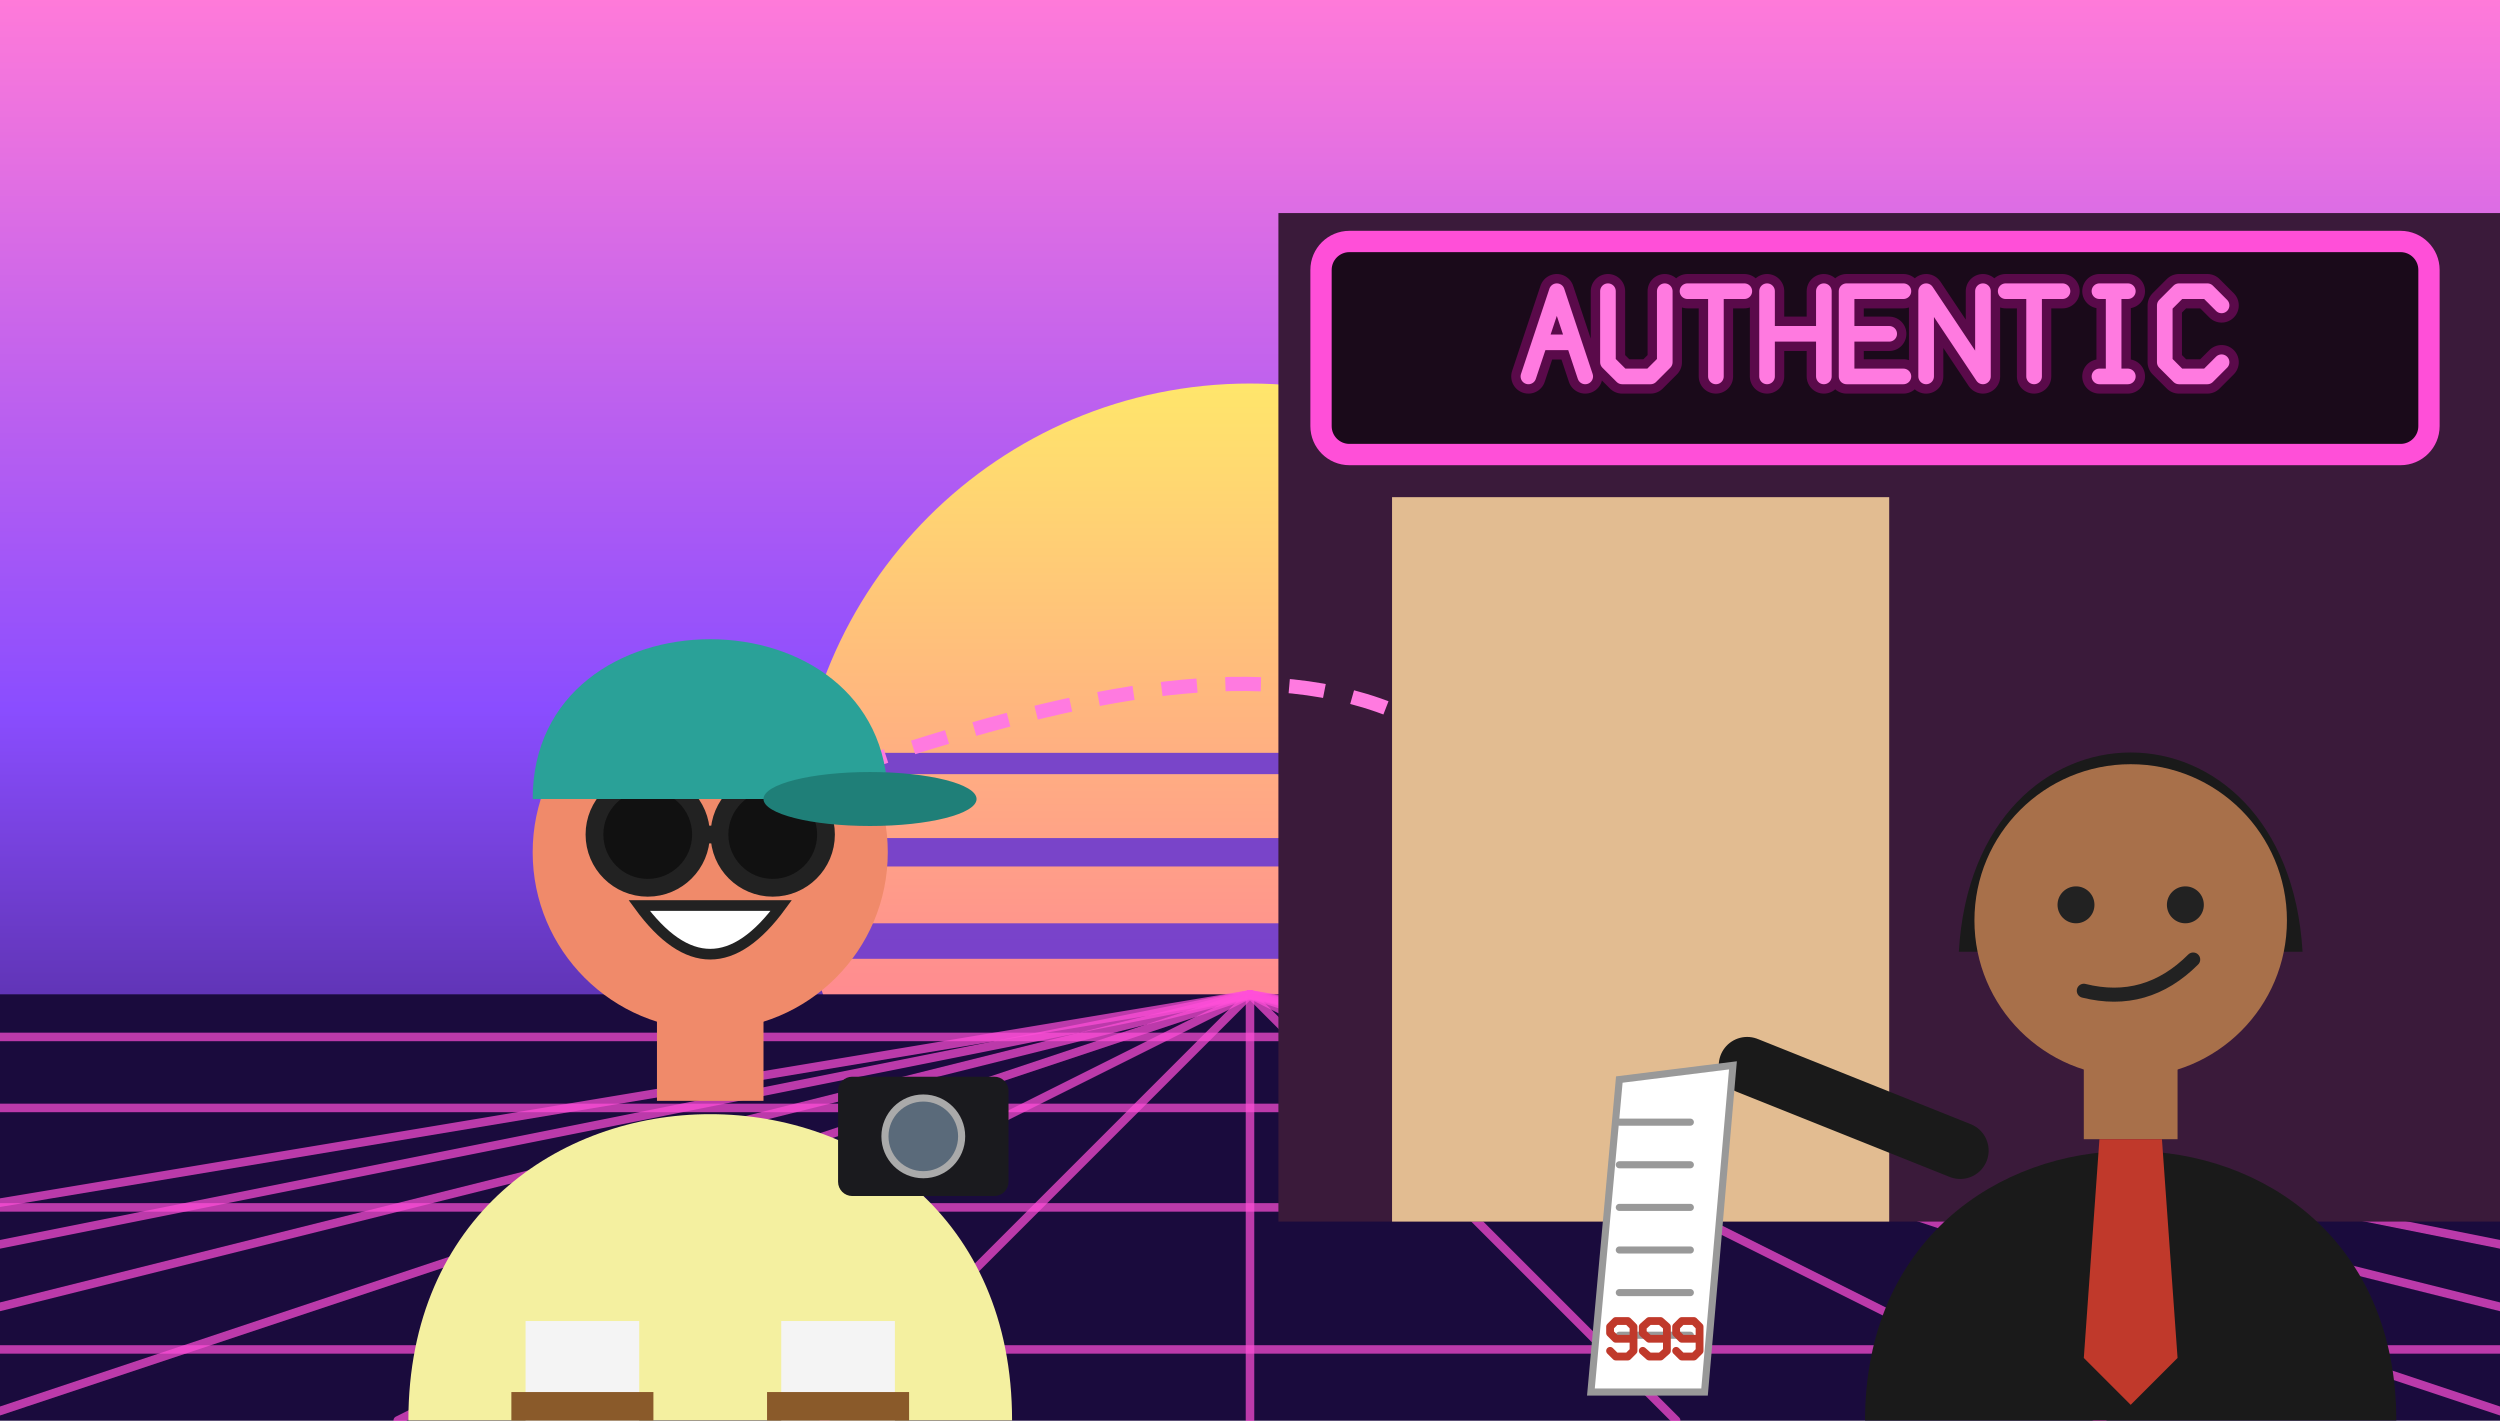
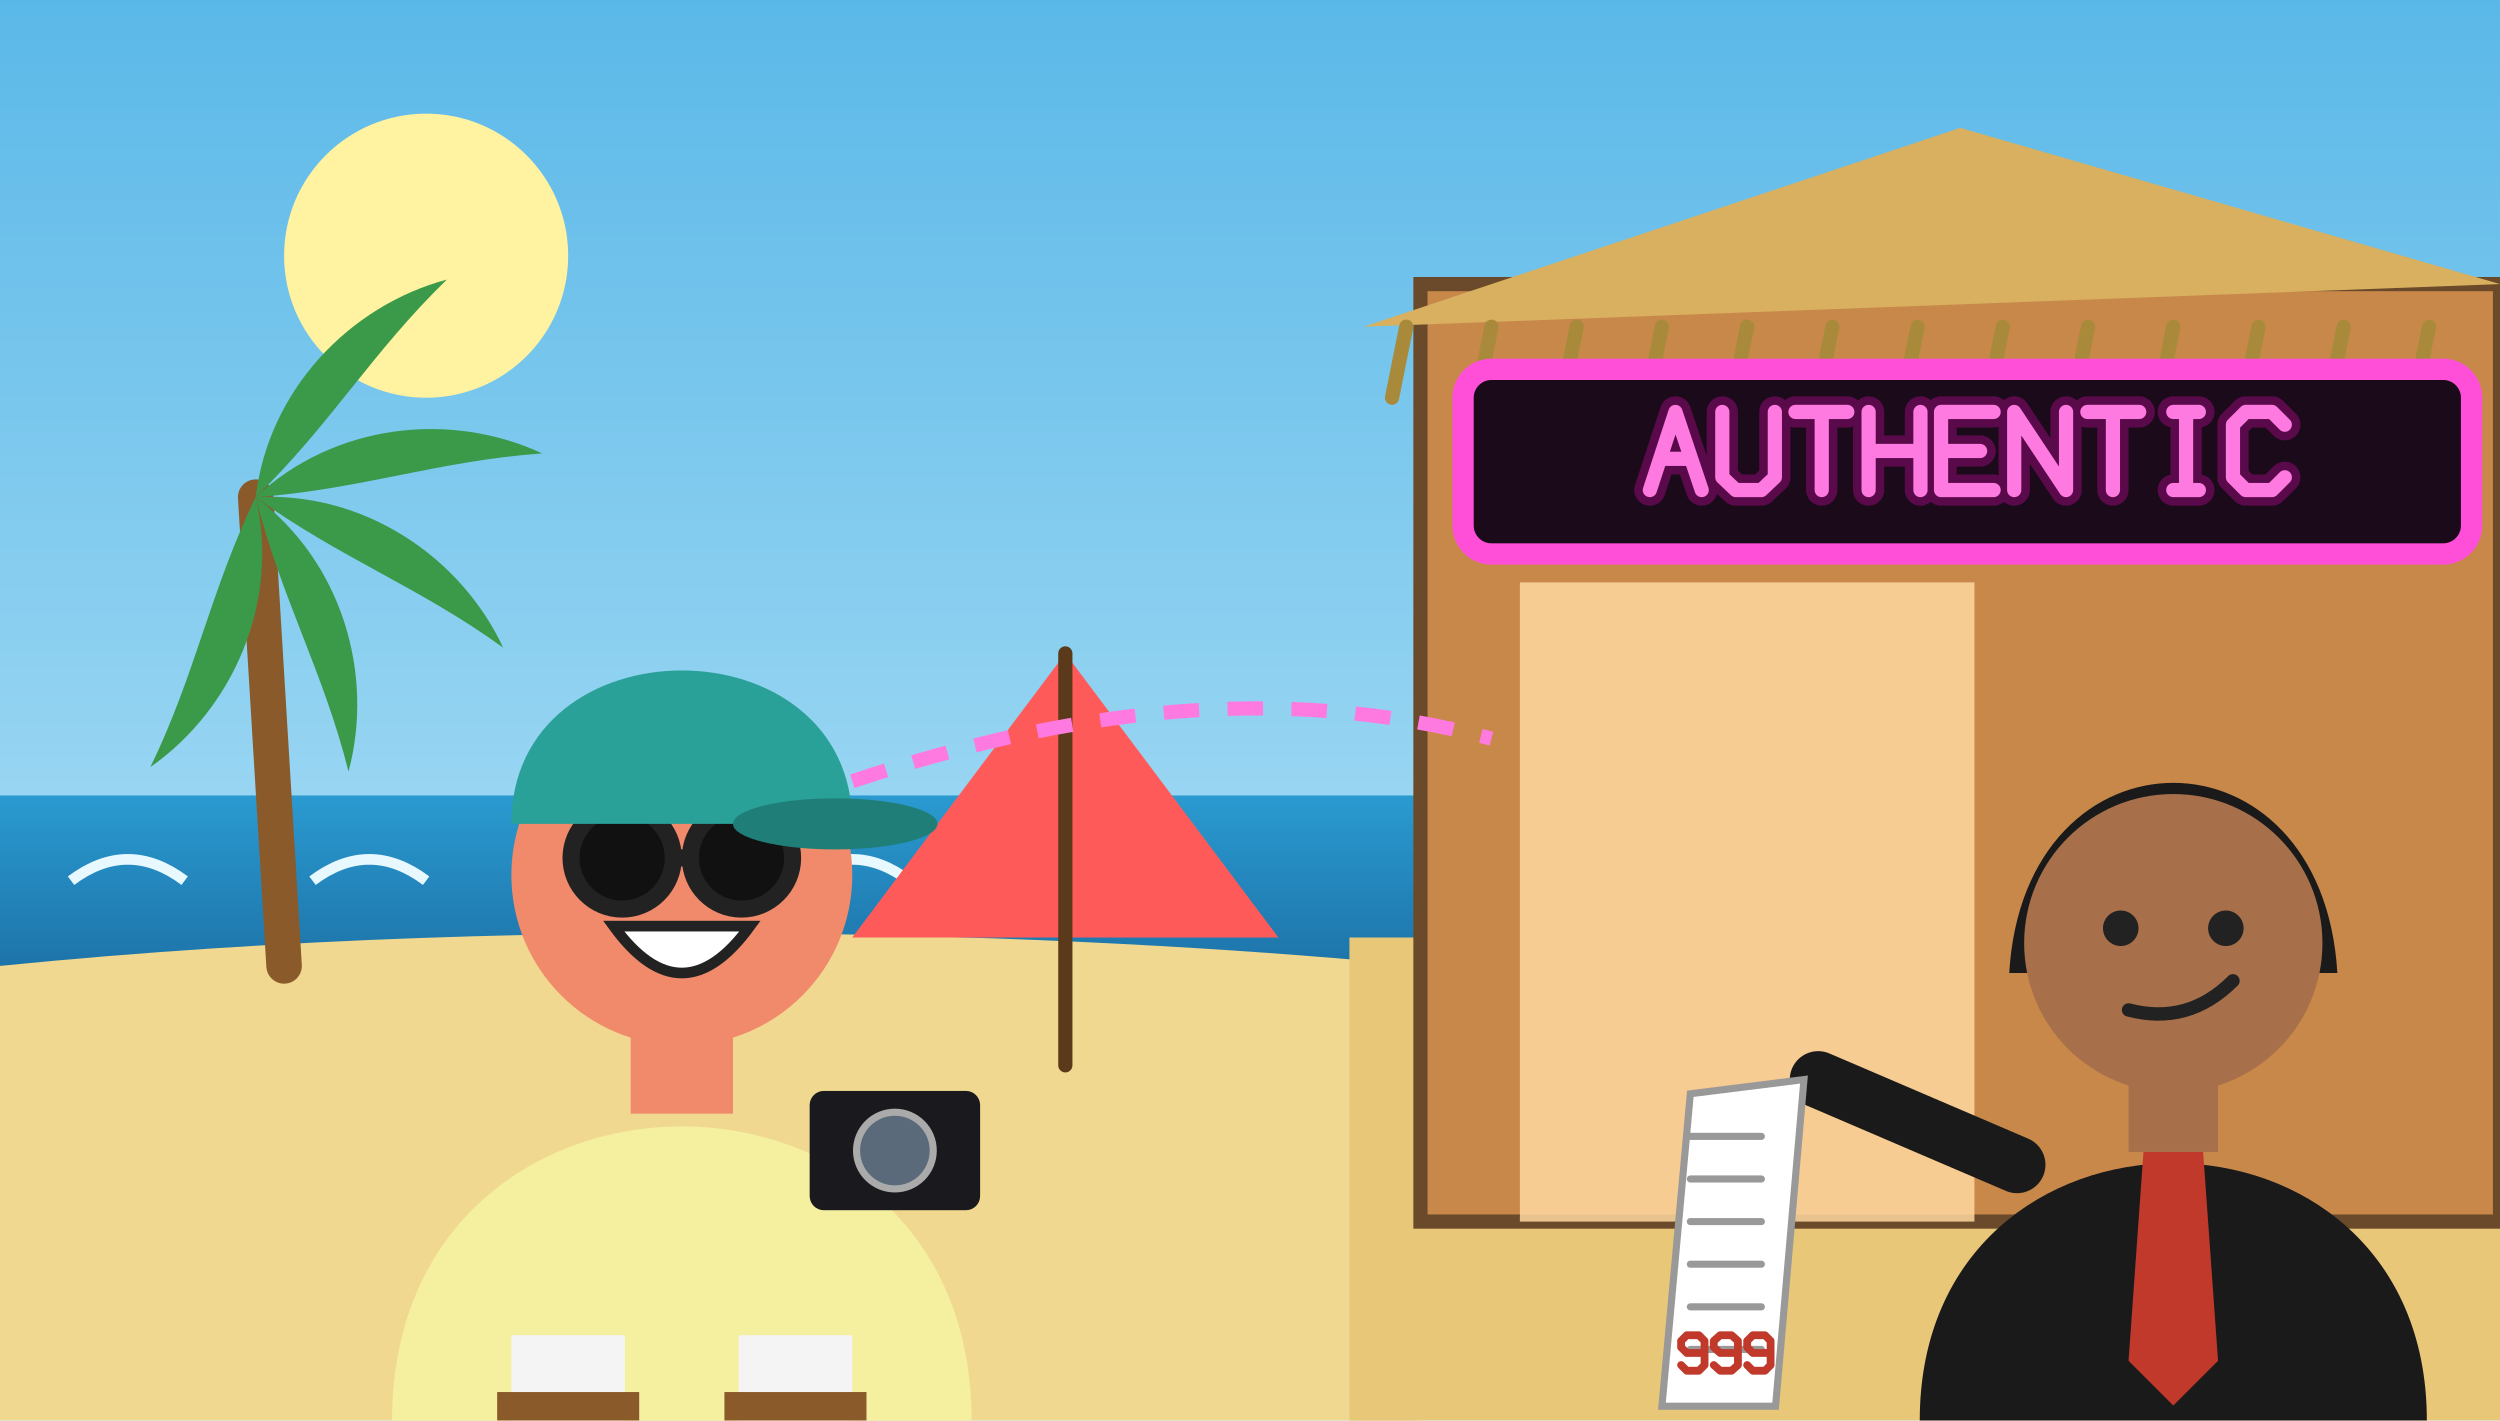
<svg xmlns="http://www.w3.org/2000/svg" viewBox="0 0 352 200" width="352" height="200">
  <defs>
    <linearGradient id="bg" x1="0" y1="0" x2="0" y2="1">
-       <stop offset="0.00" stop-color="#ff7ad9" stop-opacity="1" />
-       <stop offset="0.50" stop-color="#8a4dff" stop-opacity="1" />
-       <stop offset="1.00" stop-color="#22104a" stop-opacity="1" />
+       <stop offset="0.00" stop-color="#5ab8e8" stop-opacity="1" />
+       <stop offset="1.00" stop-color="#c8ecfa" stop-opacity="1" />
    </linearGradient>
-     <linearGradient id="sun" x1="0" y1="0" x2="0" y2="1">
-       <stop offset="0.00" stop-color="#ffe66b" stop-opacity="1" />
-       <stop offset="1.00" stop-color="#ff5fa2" stop-opacity="1" />
+     <linearGradient id="sea" x1="0" y1="0" x2="0" y2="1">
+       <stop offset="0.00" stop-color="#2a9ad0" stop-opacity="1" />
+       <stop offset="1.00" stop-color="#1a6aa0" stop-opacity="1" />
    </linearGradient>
  </defs>
  <rect x="0" y="0" width="352" height="200" fill="url(#bg)" />
-   <circle cx="176.0" cy="118.0" r="64.0" fill="url(#sun)" />
-   <rect x="100" y="106" width="152" height="3" fill="#6a3ad0" opacity="0.9" />
-   <rect x="100" y="118" width="152" height="4" fill="#6a3ad0" opacity="0.9" />
-   <rect x="100" y="130" width="152" height="5" fill="#6a3ad0" opacity="0.9" />
-   <rect x="100" y="142" width="152" height="6" fill="#6a3ad0" opacity="0.9" />
-   <rect x="100" y="154" width="152" height="7" fill="#6a3ad0" opacity="0.9" />
-   <rect x="0" y="140" width="352" height="60" fill="#1a0b3d" />
-   <path d="M176 140 L-184 200" fill="none" stroke="#ff4fd8" stroke-width="1.2" stroke-linecap="round" stroke-linejoin="round" opacity="0.7" />
-   <path d="M176 140 L-124 200" fill="none" stroke="#ff4fd8" stroke-width="1.2" stroke-linecap="round" stroke-linejoin="round" opacity="0.7" />
-   <path d="M176 140 L-64 200" fill="none" stroke="#ff4fd8" stroke-width="1.2" stroke-linecap="round" stroke-linejoin="round" opacity="0.7" />
-   <path d="M176 140 L-4 200" fill="none" stroke="#ff4fd8" stroke-width="1.2" stroke-linecap="round" stroke-linejoin="round" opacity="0.7" />
-   <path d="M176 140 L56 200" fill="none" stroke="#ff4fd8" stroke-width="1.2" stroke-linecap="round" stroke-linejoin="round" opacity="0.7" />
-   <path d="M176 140 L116 200" fill="none" stroke="#ff4fd8" stroke-width="1.2" stroke-linecap="round" stroke-linejoin="round" opacity="0.7" />
-   <path d="M176 140 L176 200" fill="none" stroke="#ff4fd8" stroke-width="1.2" stroke-linecap="round" stroke-linejoin="round" opacity="0.7" />
-   <path d="M176 140 L236 200" fill="none" stroke="#ff4fd8" stroke-width="1.2" stroke-linecap="round" stroke-linejoin="round" opacity="0.7" />
-   <path d="M176 140 L296 200" fill="none" stroke="#ff4fd8" stroke-width="1.2" stroke-linecap="round" stroke-linejoin="round" opacity="0.7" />
-   <path d="M176 140 L356 200" fill="none" stroke="#ff4fd8" stroke-width="1.2" stroke-linecap="round" stroke-linejoin="round" opacity="0.7" />
-   <path d="M176 140 L416 200" fill="none" stroke="#ff4fd8" stroke-width="1.2" stroke-linecap="round" stroke-linejoin="round" opacity="0.7" />
-   <path d="M176 140 L476 200" fill="none" stroke="#ff4fd8" stroke-width="1.2" stroke-linecap="round" stroke-linejoin="round" opacity="0.7" />
-   <path d="M176 140 L536 200" fill="none" stroke="#ff4fd8" stroke-width="1.2" stroke-linecap="round" stroke-linejoin="round" opacity="0.7" />
-   <path d="M0 146 L352 146" fill="none" stroke="#ff4fd8" stroke-width="1.2" stroke-linecap="round" stroke-linejoin="round" opacity="0.7" />
-   <path d="M0 156 L352 156" fill="none" stroke="#ff4fd8" stroke-width="1.2" stroke-linecap="round" stroke-linejoin="round" opacity="0.7" />
-   <path d="M0 170 L352 170" fill="none" stroke="#ff4fd8" stroke-width="1.2" stroke-linecap="round" stroke-linejoin="round" opacity="0.7" />
-   <path d="M0 190 L352 190" fill="none" stroke="#ff4fd8" stroke-width="1.2" stroke-linecap="round" stroke-linejoin="round" opacity="0.7" />
-   <rect x="180" y="30" width="172" height="142" fill="#3a1a3a" />
-   <rect x="196" y="70" width="70" height="102" fill="#ffd8a0" opacity="0.85" />
-   <rect x="186" y="34" width="156" height="30" fill="#1a0a1a" rx="4" stroke="#ff4fd8" stroke-width="3" />
-   <path d="M215.2 53.0 L219.2 41.0 L223.2 53.0 M217.2 48.2 L221.2 48.2 M226.4 41.0 L226.4 51.0 L228.4 53.0 L232.4 53.0 L234.4 51.0 L234.4 41.0 M237.6 41.0 L245.6 41.0 M241.6 41.0 L241.6 53.0 M248.8 41.0 L248.8 53.0 M256.8 41.0 L256.8 53.0 M248.8 47.0 L256.8 47.0 M268.0 41.0 L260.0 41.0 L260.0 53.0 L268.0 53.0 M260.0 47.0 L266.0 47.0 M271.2 53.0 L271.2 41.0 L279.2 53.0 L279.2 41.0 M282.4 41.0 L290.4 41.0 M286.4 41.0 L286.4 53.0 M295.6 41.0 L299.6 41.0 M297.6 41.0 L297.6 53.0 M295.6 53.0 L299.6 53.0 M312.8 43.0 L310.8 41.0 L306.8 41.0 L304.8 43.0 L304.8 51.0 L306.8 53.0 L310.8 53.0 L312.8 51.0 " fill="none" stroke="#5a0a4a" stroke-width="4.84" stroke-linecap="round" stroke-linejoin="round" />
-   <path d="M215.2 53.0 L219.2 41.0 L223.2 53.0 M217.2 48.2 L221.2 48.2 M226.4 41.0 L226.4 51.0 L228.4 53.0 L232.4 53.0 L234.4 51.0 L234.4 41.0 M237.6 41.0 L245.6 41.0 M241.6 41.0 L241.6 53.0 M248.8 41.0 L248.8 53.0 M256.8 41.0 L256.8 53.0 M248.8 47.0 L256.8 47.0 M268.0 41.0 L260.0 41.0 L260.0 53.0 L268.0 53.0 M260.0 47.0 L266.0 47.0 M271.2 53.0 L271.2 41.0 L279.2 53.0 L279.2 41.0 M282.4 41.0 L290.4 41.0 M286.4 41.0 L286.4 53.0 M295.6 41.0 L299.6 41.0 M297.6 41.0 L297.6 53.0 M295.6 53.0 L299.6 53.0 M312.8 43.0 L310.8 41.0 L306.8 41.0 L304.8 43.0 L304.8 51.0 L306.8 53.0 L310.8 53.0 L312.8 51.0 " fill="none" stroke="#ff7ae0" stroke-width="2.2" stroke-linecap="round" stroke-linejoin="round" />
-   <path d="M120 108 C 150 98 176 92 196 100" fill="none" stroke="#ff7ae0" stroke-width="2" stroke-dasharray="5 4" />
-   <path d="M57.5 200.0 C 57.5 142.5 142.5 142.5 142.5 200.0 Z" fill="#f4f0a0" />
-   <rect x="92.5" y="140.0" width="15.0" height="15.0" fill="#f08a6a" />
-   <circle cx="100.0" cy="120.0" r="25.0" fill="#f08a6a" />
-   <circle cx="91.2" cy="117.5" r="3.0" fill="#222" />
-   <circle cx="108.8" cy="117.5" r="3.0" fill="#222" />
-   <path d="M90.0 127.5 L 110.0 127.5 Q 100.0 141.2 90.0 127.5 Z" fill="#fff" stroke="#222" stroke-width="1.5" />
-   <circle cx="91.2" cy="117.5" r="7.5" fill="#111" stroke="#222" stroke-width="2.5" />
-   <circle cx="108.8" cy="117.5" r="7.5" fill="#111" stroke="#222" stroke-width="2.5" />
-   <path d="M98.8 117.5 L101.2 117.5" fill="none" stroke="#222" stroke-width="2.5" stroke-linecap="round" stroke-linejoin="round" />
-   <path d="M75.0 112.5 C 75.0 82.5 125.0 82.5 125.0 112.5 Z" fill="#2aa198" />
-   <ellipse cx="122.5" cy="112.5" rx="15.0" ry="3.8" fill="#1f7f78" />
-   <rect x="74" y="186" width="16" height="14" fill="#f4f4f4" />
-   <rect x="72" y="196" width="20" height="4" fill="#8a5a2a" />
-   <rect x="110" y="186" width="16" height="14" fill="#f4f4f4" />
-   <rect x="108" y="196" width="20" height="4" fill="#8a5a2a" />
-   <rect x="118.0" y="151.6" width="24.0" height="16.8" fill="#1a1a1e" rx="2" />
-   <circle cx="130.0" cy="160.0" r="5.4" fill="#5a6a7a" stroke="#aaa" stroke-width="1" />
-   <path d="M262.6 200.0 C 262.6 149.4 337.4 149.4 337.4 200.0 Z" fill="#1a1a1a" />
-   <rect x="293.4" y="147.2" width="13.2" height="13.2" fill="#a8704a" />
-   <polygon points="295.6,160.4 304.4,160.4 306.6,191.2 300.0,197.8 293.4,191.2" fill="#c0392b" />
-   <path d="M275.8 134.0 C 278.0 96.6 322.0 96.6 324.2 134.0 Z" fill="#1a1a1a" />
-   <circle cx="300.0" cy="129.6" r="22.0" fill="#a8704a" />
-   <circle cx="292.3" cy="127.4" r="2.6" fill="#222" />
-   <circle cx="307.7" cy="127.4" r="2.6" fill="#222" />
-   <path d="M293.4 139.5 Q 302.2 141.7 308.8 135.1" fill="none" stroke="#222" stroke-width="1.98" stroke-linecap="round" stroke-linejoin="round" />
-   <path d="M276 162 L246 150" fill="none" stroke="#1a1a1a" stroke-width="8" stroke-linecap="round" stroke-linejoin="round" />
-   <path d="M244 150 L228 152 L224 196 L240 196 Z" fill="#ffffff" stroke="#999" stroke-width="1" />
-   <path d="M228 158 L238 158" fill="none" stroke="#999" stroke-width="1" stroke-linecap="round" stroke-linejoin="round" />
-   <path d="M228 164 L238 164" fill="none" stroke="#999" stroke-width="1" stroke-linecap="round" stroke-linejoin="round" />
-   <path d="M228 170 L238 170" fill="none" stroke="#999" stroke-width="1" stroke-linecap="round" stroke-linejoin="round" />
-   <path d="M228 176 L238 176" fill="none" stroke="#999" stroke-width="1" stroke-linecap="round" stroke-linejoin="round" />
-   <path d="M228 182 L238 182" fill="none" stroke="#999" stroke-width="1" stroke-linecap="round" stroke-linejoin="round" />
-   <path d="M228 188 L238 188" fill="none" stroke="#999" stroke-width="1" stroke-linecap="round" stroke-linejoin="round" />
-   <path d="M226.7 190.2 L227.5 191.0 L229.2 191.0 L230.0 190.2 L230.0 186.8 L229.2 186.0 L227.5 186.0 L226.7 186.8 L226.7 187.7 L227.5 188.5 L230.0 188.5 M231.3 190.2 L232.2 191.0 L233.8 191.0 L234.7 190.2 L234.7 186.8 L233.8 186.0 L232.2 186.0 L231.3 186.8 L231.3 187.7 L232.2 188.5 L234.7 188.5 M236.0 190.2 L236.8 191.0 L238.5 191.0 L239.3 190.2 L239.3 186.8 L238.5 186.0 L236.8 186.0 L236.0 186.8 L236.0 187.7 L236.8 188.5 L239.3 188.5 " fill="none" stroke="#c0392b" stroke-width="1.1" stroke-linecap="round" stroke-linejoin="round" />
+   <circle cx="60.0" cy="36.0" r="20.0" fill="#fff2a0" />
+   <rect x="0" y="112" width="352" height="30" fill="url(#sea)" />
+   <path d="M10 124 q 8 -6 16 0" fill="none" stroke="#e8f8ff" stroke-width="1.5" />
+   <path d="M44 124 q 8 -6 16 0" fill="none" stroke="#e8f8ff" stroke-width="1.5" />
+   <path d="M78 124 q 8 -6 16 0" fill="none" stroke="#e8f8ff" stroke-width="1.5" />
+   <path d="M112 124 q 8 -6 16 0" fill="none" stroke="#e8f8ff" stroke-width="1.5" />
+   <path d="M146 124 q 8 -6 16 0" fill="none" stroke="#e8f8ff" stroke-width="1.5" />
+   <path d="M0 136 C 80 128 160 132 200 136 L200 200 L0 200 Z" fill="#f0d890" />
+   <rect x="190" y="132" width="162" height="68" fill="#e8c878" />
+   <path d="M40 136 L36 70" fill="none" stroke="#8a5a2a" stroke-width="5" stroke-linecap="round" stroke-linejoin="round" />
+   <g transform="translate(36 70) rotate(-60)" opacity="1">
+     <path d="M0 0 C 14 -6 30 -2 40 8 C 26 4 14 4 0 0 Z" fill="#3a9a4a" />
+   </g>
+   <g transform="translate(36 70) rotate(-20)" opacity="1">
+     <path d="M0 0 C 14 -6 30 -2 40 8 C 26 4 14 4 0 0 Z" fill="#3a9a4a" />
+   </g>
+   <g transform="translate(36 70) rotate(20)" opacity="1">
+     <path d="M0 0 C 14 -6 30 -2 40 8 C 26 4 14 4 0 0 Z" fill="#3a9a4a" />
+   </g>
+   <g transform="translate(36 70) rotate(60)" opacity="1">
+     <path d="M0 0 C 14 -6 30 -2 40 8 C 26 4 14 4 0 0 Z" fill="#3a9a4a" />
+   </g>
+   <g transform="translate(36 70) rotate(100)" opacity="1">
+     <path d="M0 0 C 14 -6 30 -2 40 8 C 26 4 14 4 0 0 Z" fill="#3a9a4a" />
+   </g>
+   <path d="M120 132 L150 92 L180 132 Z" fill="#ff5a5a" />
+   <path d="M150 92 L150 150" fill="none" stroke="#5a3a1a" stroke-width="2" stroke-linecap="round" stroke-linejoin="round" />
+   <rect x="200" y="40" width="152" height="132" fill="#c8884a" stroke="#6a4a2a" stroke-width="2" />
+   <polygon points="192.0,46.0 276.0,18.0 352.0,40.0" fill="#d8b060" />
+   <path d="M198 46 l -2 10" fill="none" stroke="#a88a3a" stroke-width="2" stroke-linecap="round" stroke-linejoin="round" />
+   <path d="M210 46 l -2 10" fill="none" stroke="#a88a3a" stroke-width="2" stroke-linecap="round" stroke-linejoin="round" />
+   <path d="M222 46 l -2 10" fill="none" stroke="#a88a3a" stroke-width="2" stroke-linecap="round" stroke-linejoin="round" />
+   <path d="M234 46 l -2 10" fill="none" stroke="#a88a3a" stroke-width="2" stroke-linecap="round" stroke-linejoin="round" />
+   <path d="M246 46 l -2 10" fill="none" stroke="#a88a3a" stroke-width="2" stroke-linecap="round" stroke-linejoin="round" />
+   <path d="M258 46 l -2 10" fill="none" stroke="#a88a3a" stroke-width="2" stroke-linecap="round" stroke-linejoin="round" />
+   <path d="M270 46 l -2 10" fill="none" stroke="#a88a3a" stroke-width="2" stroke-linecap="round" stroke-linejoin="round" />
+   <path d="M282 46 l -2 10" fill="none" stroke="#a88a3a" stroke-width="2" stroke-linecap="round" stroke-linejoin="round" />
+   <path d="M294 46 l -2 10" fill="none" stroke="#a88a3a" stroke-width="2" stroke-linecap="round" stroke-linejoin="round" />
+   <path d="M306 46 l -2 10" fill="none" stroke="#a88a3a" stroke-width="2" stroke-linecap="round" stroke-linejoin="round" />
+   <path d="M318 46 l -2 10" fill="none" stroke="#a88a3a" stroke-width="2" stroke-linecap="round" stroke-linejoin="round" />
+   <path d="M330 46 l -2 10" fill="none" stroke="#a88a3a" stroke-width="2" stroke-linecap="round" stroke-linejoin="round" />
+   <path d="M342 46 l -2 10" fill="none" stroke="#a88a3a" stroke-width="2" stroke-linecap="round" stroke-linejoin="round" />
+   <rect x="214" y="82" width="64" height="90" fill="#ffd8a0" opacity="0.85" />
+   <rect x="206" y="52" width="142" height="26" fill="#1a0a1a" rx="4" stroke="#ff4fd8" stroke-width="3" />
+   <path d="M232.3 69.0 L235.9 58.0 L239.6 69.0 M234.1 64.6 L237.8 64.6 M242.5 58.0 L242.5 67.2 L244.4 69.0 L248.0 69.0 L249.9 67.2 L249.9 58.0 M252.8 58.0 L260.1 58.0 M256.5 58.0 L256.5 69.0 M263.1 58.0 L263.1 69.0 M270.4 58.0 L270.4 69.0 M263.1 63.5 L270.4 63.5 M280.7 58.0 L273.3 58.0 L273.3 69.0 L280.7 69.0 M273.3 63.5 L278.8 63.5 M283.6 69.0 L283.6 58.0 L290.9 69.0 L290.9 58.0 M293.9 58.0 L301.2 58.0 M297.5 58.0 L297.5 69.0 M306.0 58.0 L309.6 58.0 M307.8 58.0 L307.8 69.0 M306.0 69.0 L309.6 69.0 M321.7 59.8 L319.9 58.0 L316.2 58.0 L314.4 59.8 L314.4 67.2 L316.2 69.0 L319.9 69.0 L321.7 67.2 " fill="none" stroke="#5a0a4a" stroke-width="4.4" stroke-linecap="round" stroke-linejoin="round" />
+   <path d="M232.3 69.0 L235.9 58.0 L239.6 69.0 M234.1 64.6 L237.8 64.6 M242.5 58.0 L242.5 67.2 L244.4 69.0 L248.0 69.0 L249.9 67.2 L249.9 58.0 M252.8 58.0 L260.1 58.0 M256.5 58.0 L256.5 69.0 M263.1 58.0 L263.1 69.0 M270.4 58.0 L270.4 69.0 M263.1 63.5 L270.4 63.5 M280.7 58.0 L273.3 58.0 L273.3 69.0 L280.7 69.0 M273.3 63.5 L278.8 63.5 M283.6 69.0 L283.6 58.0 L290.9 69.0 L290.9 58.0 M293.9 58.0 L301.2 58.0 M297.5 58.0 L297.5 69.0 M306.0 58.0 L309.6 58.0 M307.8 58.0 L307.8 69.0 M306.0 69.0 L309.6 69.0 M321.7 59.8 L319.9 58.0 L316.2 58.0 L314.4 59.8 L314.4 67.2 L316.2 69.0 L319.9 69.0 L321.7 67.2 " fill="none" stroke="#ff7ae0" stroke-width="2" stroke-linecap="round" stroke-linejoin="round" />
+   <path d="M120 110 C 150 100 180 96 210 104" fill="none" stroke="#ff7ae0" stroke-width="2" stroke-dasharray="5 4" />
+   <path d="M55.2 200.0 C 55.2 144.8 136.8 144.8 136.8 200.0 Z" fill="#f4f0a0" />
+   <rect x="88.8" y="142.4" width="14.4" height="14.4" fill="#f08a6a" />
+   <circle cx="96.0" cy="123.2" r="24.0" fill="#f08a6a" />
+   <circle cx="87.6" cy="120.8" r="2.9" fill="#222" />
+   <circle cx="104.4" cy="120.8" r="2.9" fill="#222" />
+   <path d="M86.4 130.4 L 105.6 130.4 Q 96.0 143.6 86.4 130.4 Z" fill="#fff" stroke="#222" stroke-width="1.5" />
+   <circle cx="87.6" cy="120.8" r="7.2" fill="#111" stroke="#222" stroke-width="2.4" />
+   <circle cx="104.4" cy="120.8" r="7.2" fill="#111" stroke="#222" stroke-width="2.4" />
+   <path d="M94.8 120.8 L97.2 120.8" fill="none" stroke="#222" stroke-width="2.4" stroke-linecap="round" stroke-linejoin="round" />
+   <path d="M72.0 116.0 C 72.0 87.2 120.0 87.2 120.0 116.0 Z" fill="#2aa198" />
+   <ellipse cx="117.6" cy="116.0" rx="14.4" ry="3.6" fill="#1f7f78" />
+   <rect x="72" y="188" width="16" height="12" fill="#f4f4f4" />
+   <rect x="70" y="196" width="20" height="4" fill="#8a5a2a" />
+   <rect x="104" y="188" width="16" height="12" fill="#f4f4f4" />
+   <rect x="102" y="196" width="20" height="4" fill="#8a5a2a" />
+   <rect x="114.0" y="153.6" width="24.0" height="16.8" fill="#1a1a1e" rx="2" />
+   <circle cx="126.0" cy="162.0" r="5.4" fill="#5a6a7a" stroke="#aaa" stroke-width="1" />
+   <path d="M270.3 200.0 C 270.3 151.7 341.7 151.7 341.7 200.0 Z" fill="#1a1a1a" />
+   <rect x="299.7" y="149.6" width="12.6" height="12.6" fill="#a8704a" />
+   <polygon points="301.8,162.2 310.2,162.2 312.3,191.6 306.0,197.9 299.7,191.6" fill="#c0392b" />
+   <path d="M282.9 137.0 C 285.0 101.3 327.0 101.3 329.1 137.0 Z" fill="#1a1a1a" />
+   <circle cx="306.0" cy="132.8" r="21.0" fill="#a8704a" />
+   <circle cx="298.6" cy="130.7" r="2.5" fill="#222" />
+   <circle cx="313.4" cy="130.7" r="2.5" fill="#222" />
+   <path d="M299.7 142.2 Q 308.1 144.4 314.4 138.1" fill="none" stroke="#222" stroke-width="1.89" stroke-linecap="round" stroke-linejoin="round" />
+   <path d="M284 164 L256 152" fill="none" stroke="#1a1a1a" stroke-width="8" stroke-linecap="round" stroke-linejoin="round" />
+   <path d="M254 152 L238 154 L234 198 L250 198 Z" fill="#ffffff" stroke="#999" stroke-width="1" />
+   <path d="M238 160 L248 160" fill="none" stroke="#999" stroke-width="1" stroke-linecap="round" stroke-linejoin="round" />
+   <path d="M238 166 L248 166" fill="none" stroke="#999" stroke-width="1" stroke-linecap="round" stroke-linejoin="round" />
+   <path d="M238 172 L248 172" fill="none" stroke="#999" stroke-width="1" stroke-linecap="round" stroke-linejoin="round" />
+   <path d="M238 178 L248 178" fill="none" stroke="#999" stroke-width="1" stroke-linecap="round" stroke-linejoin="round" />
+   <path d="M238 184 L248 184" fill="none" stroke="#999" stroke-width="1" stroke-linecap="round" stroke-linejoin="round" />
+   <path d="M238 190 L248 190" fill="none" stroke="#999" stroke-width="1" stroke-linecap="round" stroke-linejoin="round" />
+   <path d="M236.7 192.2 L237.5 193.0 L239.2 193.0 L240.0 192.2 L240.0 188.8 L239.2 188.0 L237.5 188.0 L236.7 188.8 L236.7 189.7 L237.5 190.5 L240.0 190.5 M241.3 192.2 L242.2 193.0 L243.8 193.0 L244.7 192.2 L244.7 188.8 L243.8 188.0 L242.2 188.0 L241.3 188.8 L241.3 189.7 L242.2 190.5 L244.7 190.5 M246.0 192.2 L246.8 193.0 L248.5 193.0 L249.3 192.2 L249.3 188.8 L248.5 188.0 L246.8 188.0 L246.0 188.8 L246.0 189.7 L246.8 190.5 L249.3 190.5 " fill="none" stroke="#c0392b" stroke-width="1.1" stroke-linecap="round" stroke-linejoin="round" />
</svg>
